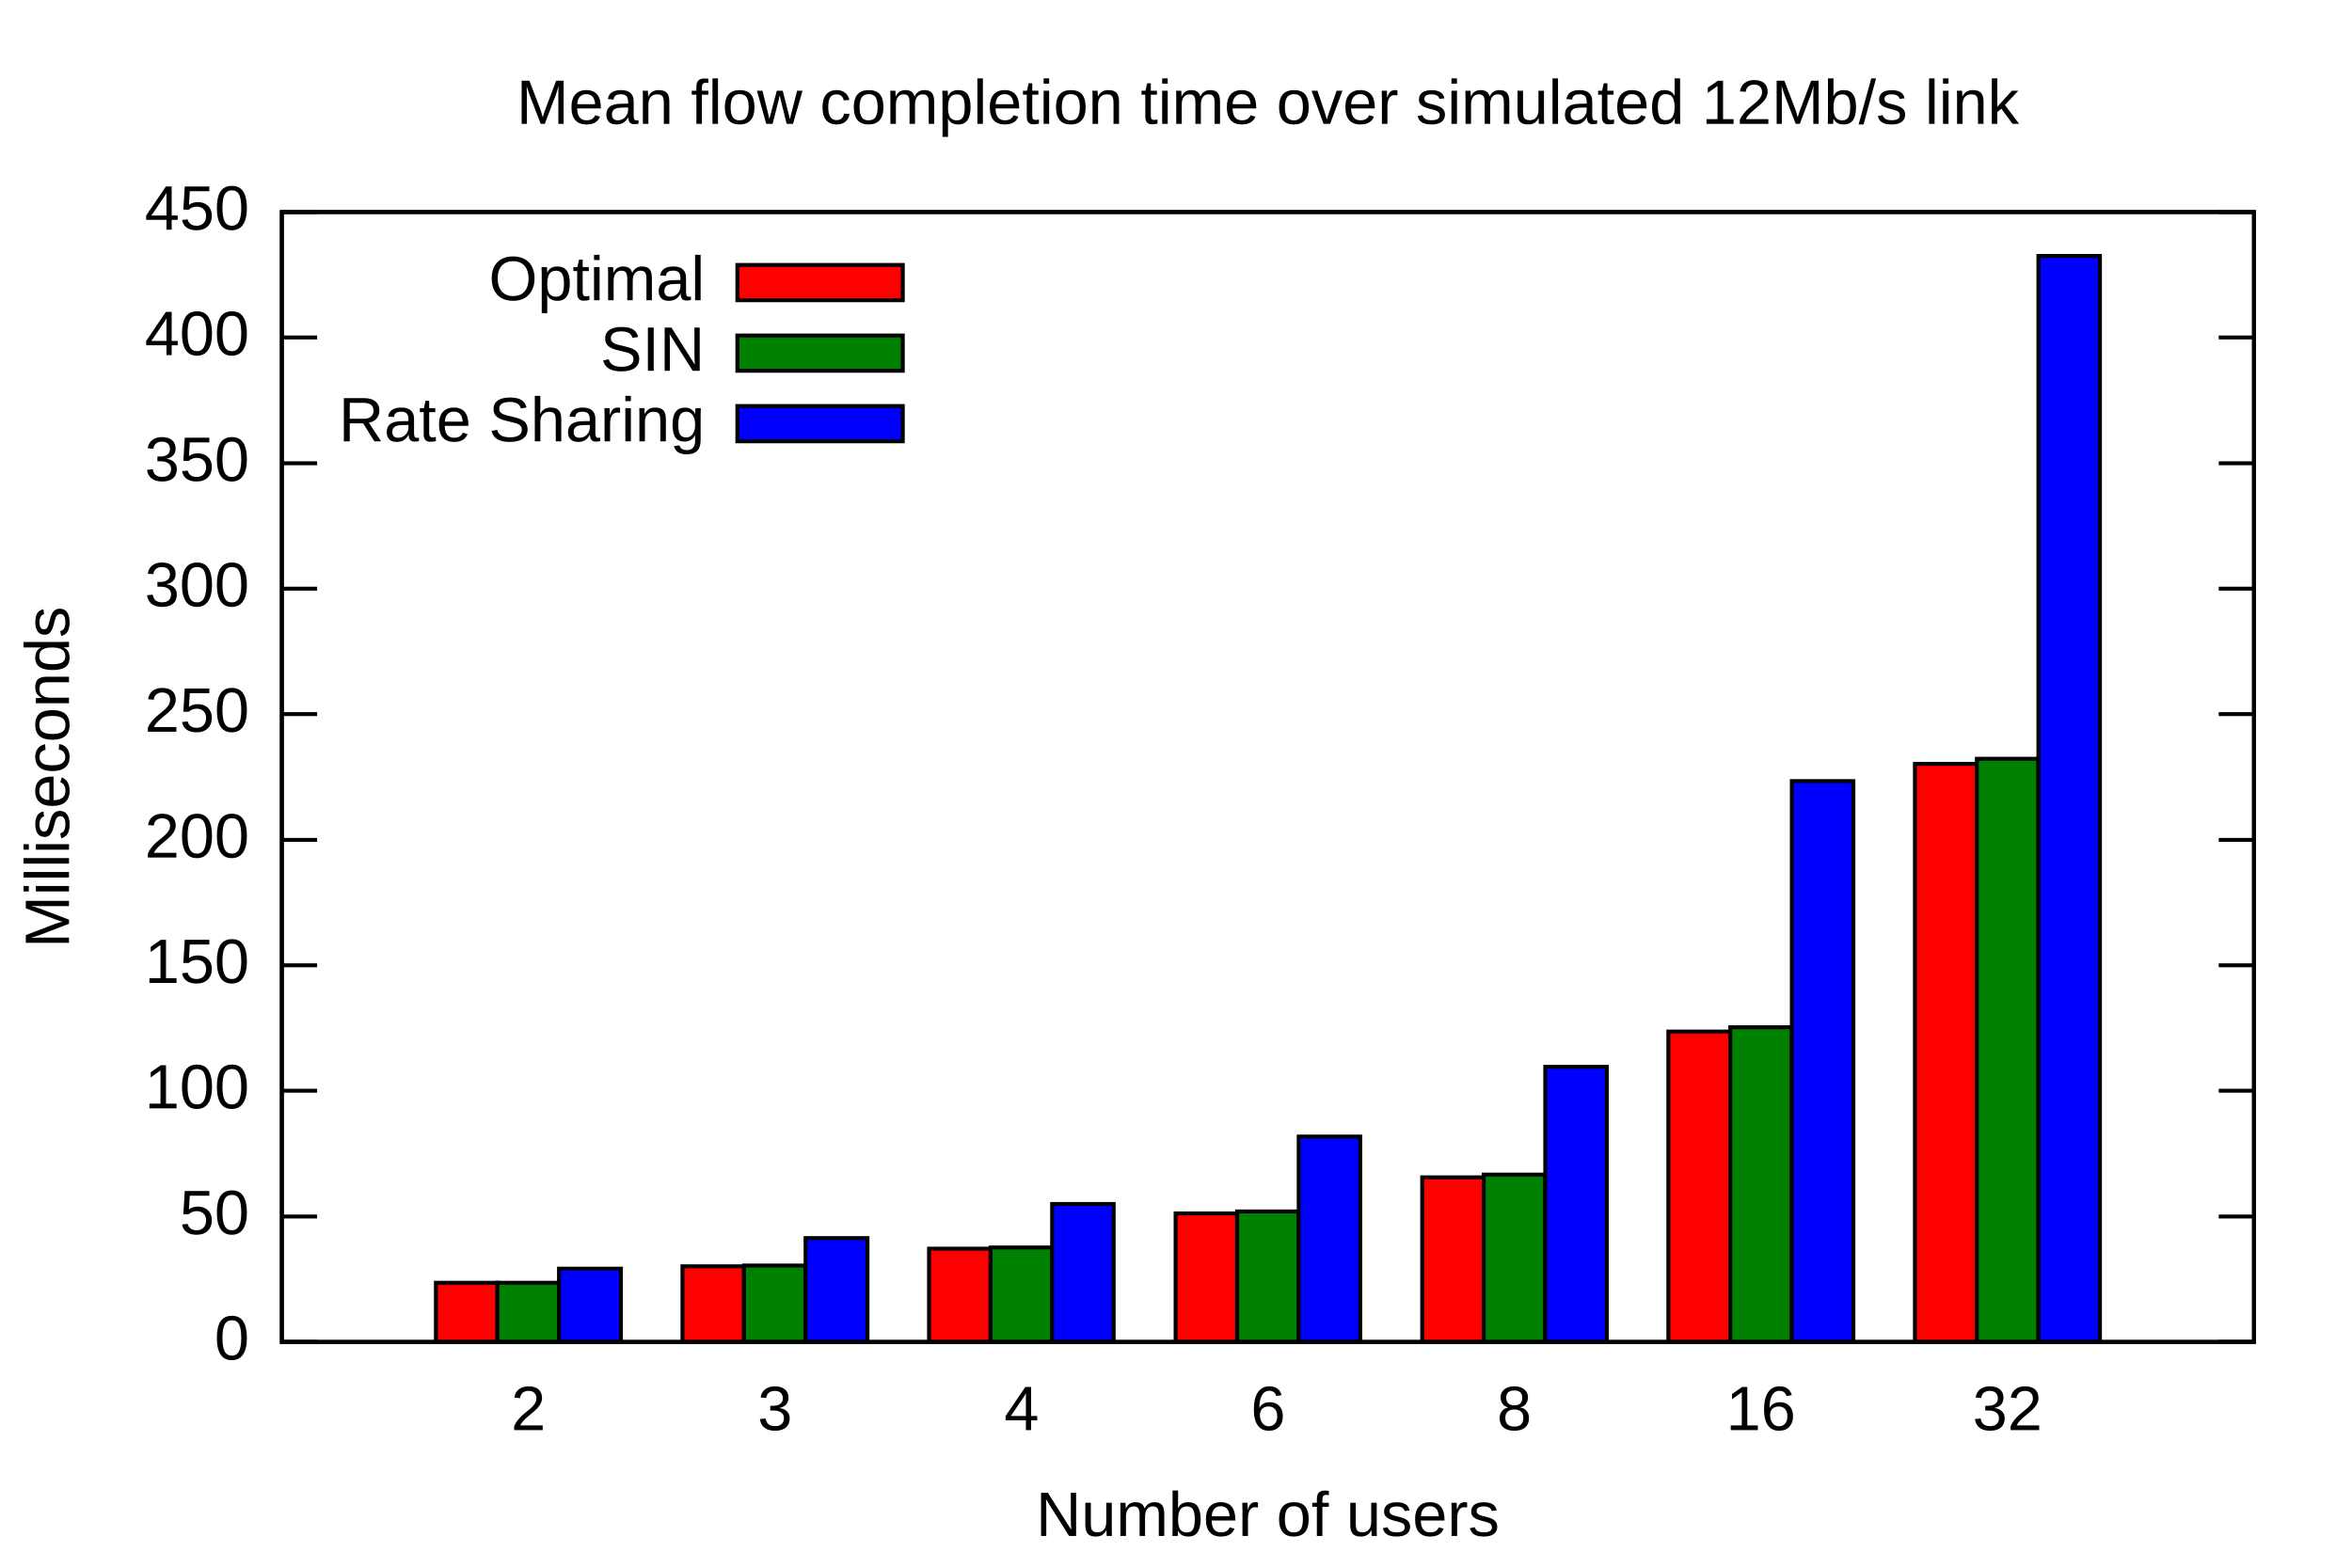
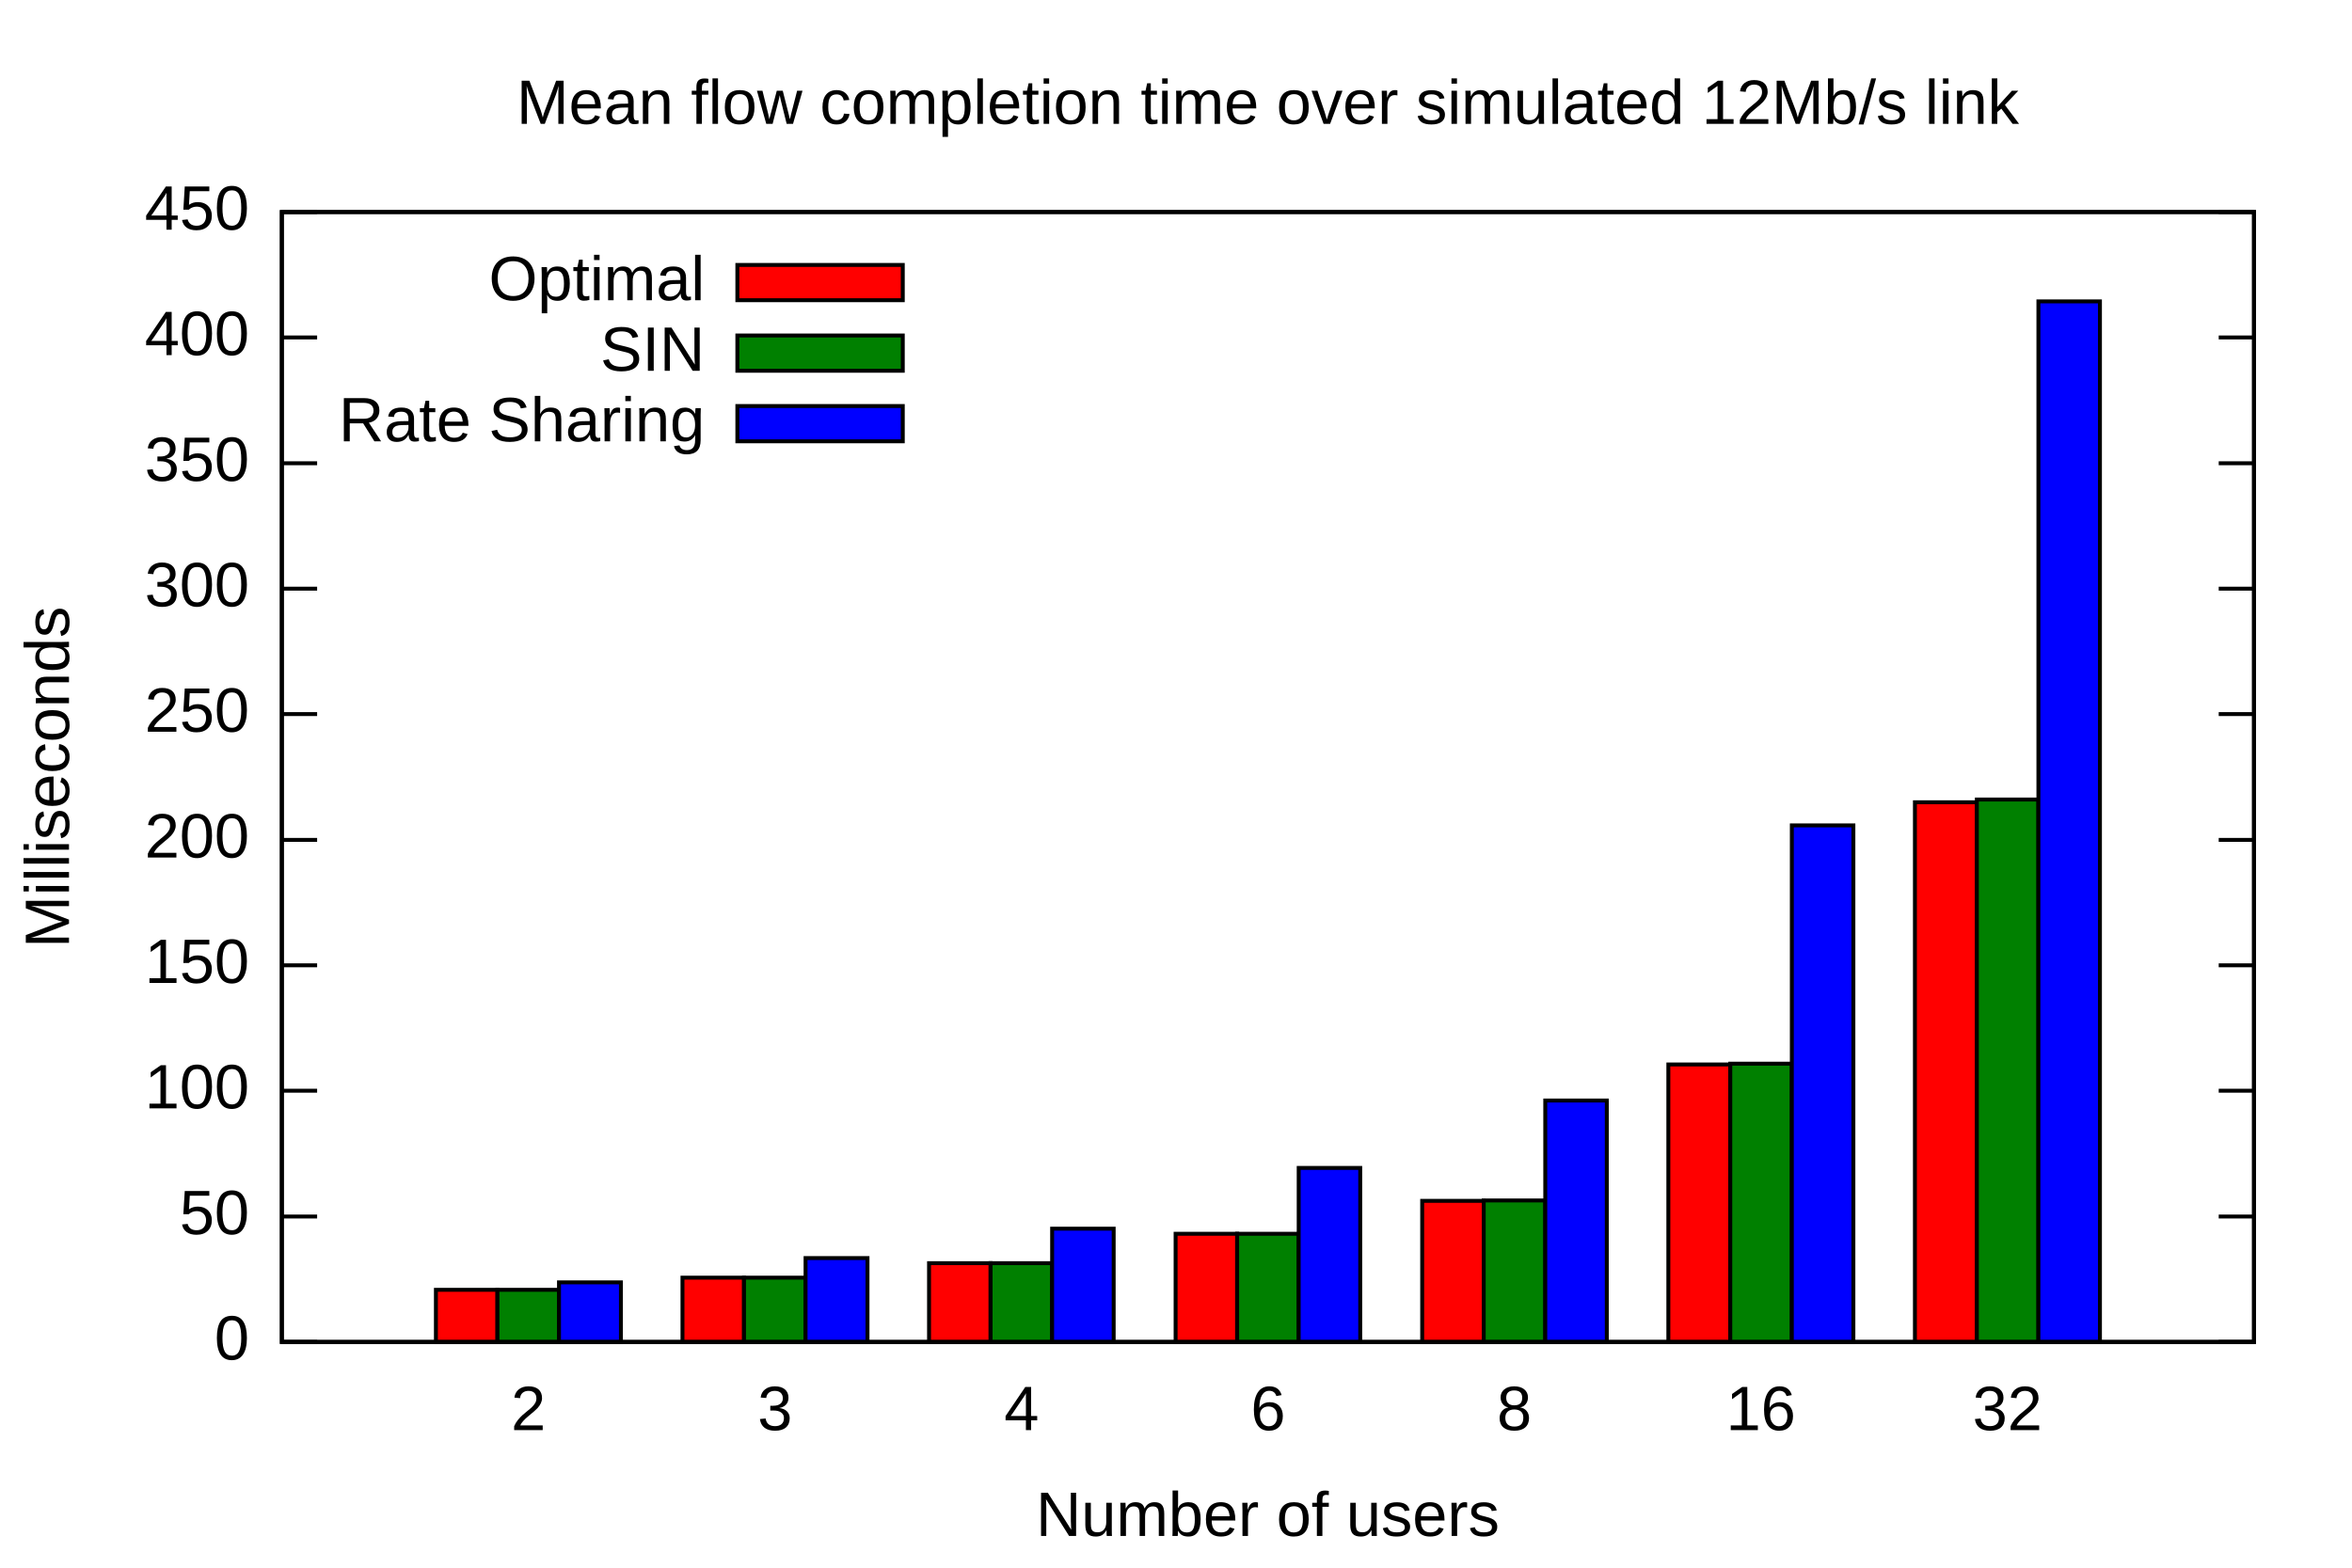
<svg xmlns="http://www.w3.org/2000/svg" xmlns:xlink="http://www.w3.org/1999/xlink" width="600" height="400" viewBox="0 0 600 400">
  <g id="gnuplot_canvas">
    <rect x="0" y="0" width="600" height="400" fill="none" />
    <defs>
      <circle id="gpDot" r="0.5" stroke-width="0.5" />
      <path id="gpPt0" stroke-width="0.222" stroke="currentColor" d="M-1,0 h2 M0,-1 v2" />
      <path id="gpPt1" stroke-width="0.222" stroke="currentColor" d="M-1,-1 L1,1 M1,-1 L-1,1" />
      <path id="gpPt2" stroke-width="0.222" stroke="currentColor" d="M-1,0 L1,0 M0,-1 L0,1 M-1,-1 L1,1 M-1,1 L1,-1" />
      <rect id="gpPt3" stroke-width="0.222" stroke="currentColor" x="-1" y="-1" width="2" height="2" />
      <rect id="gpPt4" stroke-width="0.222" stroke="currentColor" fill="currentColor" x="-1" y="-1" width="2" height="2" />
      <circle id="gpPt5" stroke-width="0.222" stroke="currentColor" cx="0" cy="0" r="1" />
      <use xlink:href="#gpPt5" id="gpPt6" fill="currentColor" stroke="none" />
      <path id="gpPt7" stroke-width="0.222" stroke="currentColor" d="M0,-1.33 L-1.33,0.67 L1.33,0.67 z" />
      <use xlink:href="#gpPt7" id="gpPt8" fill="currentColor" stroke="none" />
      <use xlink:href="#gpPt7" id="gpPt9" stroke="currentColor" transform="rotate(180)" />
      <use xlink:href="#gpPt9" id="gpPt10" fill="currentColor" stroke="none" />
      <use xlink:href="#gpPt3" id="gpPt11" stroke="currentColor" transform="rotate(45)" />
      <use xlink:href="#gpPt11" id="gpPt12" fill="currentColor" stroke="none" />
    </defs>
    <g style="fill:none; color:white; stroke:currentColor; stroke-width:1.00; stroke-linecap:butt; stroke-linejoin:miter">
</g>
    <g style="fill:none; color:black; stroke:currentColor; stroke-width:1.00; stroke-linecap:butt; stroke-linejoin:miter">
      <path stroke="black" d="M71.9,342.4 L80.9,342.4 M575.0,342.4 L566.0,342.4  h0.01" />
      <g transform="translate(63.6,346.9)" style="stroke:none; fill:black; font-family:arial; font-size:12.00pt; text-anchor:end">
        <text> 0</text>
      </g>
      <path stroke="black" d="M71.9,310.4 L80.9,310.4 M575.0,310.4 L566.0,310.4  h0.01" />
      <g transform="translate(63.6,314.9)" style="stroke:none; fill:black; font-family:arial; font-size:12.00pt; text-anchor:end">
        <text> 50</text>
      </g>
      <path stroke="black" d="M71.9,278.3 L80.9,278.3 M575.0,278.3 L566.0,278.3  h0.01" />
      <g transform="translate(63.6,282.8)" style="stroke:none; fill:black; font-family:arial; font-size:12.00pt; text-anchor:end">
        <text> 100</text>
      </g>
      <path stroke="black" d="M71.9,246.3 L80.9,246.3 M575.0,246.3 L566.0,246.3  h0.01" />
      <g transform="translate(63.6,250.8)" style="stroke:none; fill:black; font-family:arial; font-size:12.00pt; text-anchor:end">
        <text> 150</text>
      </g>
      <path stroke="black" d="M71.9,214.3 L80.9,214.3 M575.0,214.3 L566.0,214.3  h0.01" />
      <g transform="translate(63.6,218.8)" style="stroke:none; fill:black; font-family:arial; font-size:12.00pt; text-anchor:end">
        <text> 200</text>
      </g>
      <path stroke="black" d="M71.9,182.2 L80.9,182.2 M575.0,182.2 L566.0,182.2  h0.01" />
      <g transform="translate(63.6,186.7)" style="stroke:none; fill:black; font-family:arial; font-size:12.00pt; text-anchor:end">
        <text> 250</text>
      </g>
      <path stroke="black" d="M71.9,150.2 L80.9,150.2 M575.0,150.2 L566.0,150.2  h0.01" />
      <g transform="translate(63.6,154.7)" style="stroke:none; fill:black; font-family:arial; font-size:12.00pt; text-anchor:end">
        <text> 300</text>
      </g>
      <path stroke="black" d="M71.9,118.2 L80.9,118.2 M575.0,118.2 L566.0,118.2  h0.01" />
      <g transform="translate(63.6,122.7)" style="stroke:none; fill:black; font-family:arial; font-size:12.00pt; text-anchor:end">
        <text> 350</text>
      </g>
      <path stroke="black" d="M71.9,86.1 L80.9,86.1 M575.0,86.1 L566.0,86.1  h0.01" />
      <g transform="translate(63.6,90.6)" style="stroke:none; fill:black; font-family:arial; font-size:12.00pt; text-anchor:end">
        <text> 400</text>
      </g>
      <path stroke="black" d="M71.9,54.1 L80.9,54.1 M575.0,54.1 L566.0,54.1  h0.01" />
      <g transform="translate(63.6,58.6)" style="stroke:none; fill:black; font-family:arial; font-size:12.00pt; text-anchor:end">
        <text> 450</text>
      </g>
      <path stroke="black" d="M134.8,342.4 L134.8,333.4  h0.01" />
      <g transform="translate(134.8,364.9)" style="stroke:none; fill:black; font-family:arial; font-size:12.00pt; text-anchor:middle">
        <text>2</text>
      </g>
      <path stroke="black" d="M197.7,342.4 L197.7,333.4  h0.01" />
      <g transform="translate(197.7,364.9)" style="stroke:none; fill:black; font-family:arial; font-size:12.00pt; text-anchor:middle">
        <text>3</text>
      </g>
      <path stroke="black" d="M260.6,342.4 L260.6,333.4  h0.01" />
      <g transform="translate(260.6,364.9)" style="stroke:none; fill:black; font-family:arial; font-size:12.00pt; text-anchor:middle">
        <text>4</text>
      </g>
      <path stroke="black" d="M323.5,342.4 L323.5,333.4  h0.01" />
      <g transform="translate(323.5,364.9)" style="stroke:none; fill:black; font-family:arial; font-size:12.00pt; text-anchor:middle">
        <text>6</text>
      </g>
      <path stroke="black" d="M386.3,342.4 L386.3,333.4  h0.01" />
      <g transform="translate(386.3,364.9)" style="stroke:none; fill:black; font-family:arial; font-size:12.00pt; text-anchor:middle">
        <text>8</text>
      </g>
      <path stroke="black" d="M449.2,342.4 L449.2,333.4  h0.01" />
      <g transform="translate(449.2,364.9)" style="stroke:none; fill:black; font-family:arial; font-size:12.00pt; text-anchor:middle">
        <text>16</text>
      </g>
      <path stroke="black" d="M512.1,342.4 L512.1,333.4  h0.01" />
      <g transform="translate(512.1,364.9)" style="stroke:none; fill:black; font-family:arial; font-size:12.00pt; text-anchor:middle">
        <text>32</text>
      </g>
      <path stroke="black" d="M71.9,54.1 L71.9,342.4 L575.0,342.4 L575.0,54.1 L71.9,54.1 Z  h0.01" />
      <g transform="translate(17.6,198.3) rotate(270)" style="stroke:none; fill:black; font-family:arial; font-size:12.00pt; text-anchor:middle">
        <text>Milliseconds</text>
      </g>
      <g transform="translate(323.4,391.9)" style="stroke:none; fill:black; font-family:arial; font-size:12.00pt; text-anchor:middle">
        <text>Number of users</text>
      </g>
      <g transform="translate(323.4,31.6)" style="stroke:none; fill:black; font-family:arial; font-size:12.00pt; text-anchor:middle">
        <text>Mean flow completion time over simulated 12Mb/s link</text>
      </g>
    </g>
    <g id="delay_ratio_plot_1">
      <g style="fill:none; color:red; stroke:currentColor; stroke-width:1.00; stroke-linecap:butt; stroke-linejoin:miter">
        <g transform="translate(179.8,76.6)" style="stroke:none; fill:black; font-family:arial; font-size:12.00pt; text-anchor:end">
          <text>Optimal</text>
        </g>
        <g style="stroke:none; shape-rendering:crispEdges">
          <polygon fill="currentColor" points="188.1,76.6 230.3,76.6 230.3,67.6 188.1,67.6 " />
        </g>
        <path stroke="black" d="M188.1,76.6 L230.3,76.6 L230.3,67.6 L188.1,67.6 L188.1,76.6 Z  h0.01" />
        <g style="stroke:none; shape-rendering:crispEdges">
-           <polygon fill="currentColor" points="111.2,342.4 127.0,342.4 127.0,327.2 111.2,327.2 " />
-         </g>
-         <path stroke="black" d="M111.2,342.4 L111.2,327.3 L126.9,327.3 L126.9,342.4 L111.2,342.4 Z  h0.01" />
-         <g style="stroke:none; shape-rendering:crispEdges">
-           <polygon fill="currentColor" points="174.1,342.4 189.9,342.4 189.9,323.0 174.1,323.0 " />
-         </g>
-         <path stroke="black" d="M174.1,342.4 L174.1,323.1 L189.8,323.1 L189.8,342.4 L174.1,342.4 Z  h0.01" />
-         <g style="stroke:none; shape-rendering:crispEdges">
-           <polygon fill="currentColor" points="237.0,342.4 252.8,342.4 252.8,318.5 237.0,318.5 " />
-         </g>
-         <path stroke="black" d="M237.0,342.4 L237.0,318.6 L252.7,318.6 L252.7,342.4 L237.0,342.4 Z  h0.01" />
-         <g style="stroke:none; shape-rendering:crispEdges">
-           <polygon fill="currentColor" points="299.9,342.4 315.7,342.4 315.7,309.5 299.9,309.5 " />
-         </g>
-         <path stroke="black" d="M299.9,342.4 L299.9,309.6 L315.6,309.6 L315.6,342.4 L299.9,342.4 Z  h0.01" />
-         <g style="stroke:none; shape-rendering:crispEdges">
-           <polygon fill="currentColor" points="362.8,342.4 378.6,342.4 378.6,300.3 362.8,300.3 " />
-         </g>
-         <path stroke="black" d="M362.8,342.4 L362.8,300.4 L378.5,300.4 L378.5,342.4 L362.8,342.4 Z  h0.01" />
-         <g style="stroke:none; shape-rendering:crispEdges">
-           <polygon fill="currentColor" points="425.6,342.4 441.5,342.4 441.5,263.1 425.6,263.1 " />
-         </g>
-         <path stroke="black" d="M425.6,342.4 L425.6,263.2 L441.4,263.2 L441.4,342.4 L425.6,342.4 Z  h0.01" />
-         <g style="stroke:none; shape-rendering:crispEdges">
-           <polygon fill="currentColor" points="488.5,342.4 504.4,342.4 504.4,194.8 488.5,194.8 " />
-         </g>
-         <path stroke="black" d="M488.5,342.4 L488.5,194.9 L504.3,194.9 L504.3,342.4 L488.5,342.4 Z  h0.01" />
+           <polygon fill="currentColor" points="111.2,342.4 127.0,342.4 127.0,329.0 111.2,329.0 " />
+         </g>
+         <path stroke="black" d="M111.2,342.4 L111.2,329.1 L126.9,329.1 L126.9,342.4 L111.2,342.4 Z  h0.01" />
+         <g style="stroke:none; shape-rendering:crispEdges">
+           <polygon fill="currentColor" points="174.1,342.4 189.9,342.4 189.9,325.9 174.1,325.9 " />
+         </g>
+         <path stroke="black" d="M174.1,342.4 L174.1,326.0 L189.8,326.0 L189.8,342.4 L174.1,342.4 Z  h0.01" />
+         <g style="stroke:none; shape-rendering:crispEdges">
+           <polygon fill="currentColor" points="237.0,342.4 252.8,342.4 252.8,322.2 237.0,322.2 " />
+         </g>
+         <path stroke="black" d="M237.0,342.4 L237.0,322.3 L252.7,322.3 L252.7,342.4 L237.0,342.4 Z  h0.01" />
+         <g style="stroke:none; shape-rendering:crispEdges">
+           <polygon fill="currentColor" points="299.9,342.4 315.7,342.4 315.7,314.7 299.9,314.7 " />
+         </g>
+         <path stroke="black" d="M299.9,342.4 L299.9,314.8 L315.6,314.8 L315.6,342.4 L299.9,342.4 Z  h0.01" />
+         <g style="stroke:none; shape-rendering:crispEdges">
+           <polygon fill="currentColor" points="362.8,342.4 378.6,342.4 378.6,306.3 362.8,306.3 " />
+         </g>
+         <path stroke="black" d="M362.8,342.4 L362.8,306.4 L378.5,306.4 L378.5,342.4 L362.8,342.4 Z  h0.01" />
+         <g style="stroke:none; shape-rendering:crispEdges">
+           <polygon fill="currentColor" points="425.6,342.4 441.5,342.4 441.5,271.5 425.6,271.5 " />
+         </g>
+         <path stroke="black" d="M425.6,342.4 L425.6,271.6 L441.4,271.6 L441.4,342.4 L425.6,342.4 Z  h0.01" />
+         <g style="stroke:none; shape-rendering:crispEdges">
+           <polygon fill="currentColor" points="488.5,342.4 504.4,342.4 504.4,204.6 488.5,204.6 " />
+         </g>
+         <path stroke="black" d="M488.5,342.4 L488.5,204.7 L504.3,204.7 L504.3,342.4 L488.5,342.4 Z  h0.01" />
      </g>
    </g>
    <g id="delay_ratio_plot_2">
      <g style="fill:none; color:green; stroke:currentColor; stroke-width:1.00; stroke-linecap:butt; stroke-linejoin:miter">
        <g transform="translate(179.8,94.6)" style="stroke:none; fill:black; font-family:arial; font-size:12.00pt; text-anchor:end">
          <text>SIN</text>
        </g>
        <g style="stroke:none; shape-rendering:crispEdges">
          <polygon fill="currentColor" points="188.1,94.6 230.3,94.6 230.3,85.6 188.1,85.6 " />
        </g>
        <path stroke="black" d="M188.1,94.6 L230.3,94.6 L230.3,85.6 L188.1,85.6 L188.1,94.6 Z  h0.01" />
        <g style="stroke:none; shape-rendering:crispEdges">
-           <polygon fill="currentColor" points="126.9,342.4 142.7,342.4 142.7,327.2 126.9,327.2 " />
-         </g>
-         <path stroke="black" d="M126.9,342.4 L126.9,327.3 L142.6,327.3 L142.6,342.4 L126.9,342.4 Z  h0.01" />
-         <g style="stroke:none; shape-rendering:crispEdges">
-           <polygon fill="currentColor" points="189.8,342.4 205.6,342.4 205.6,322.8 189.8,322.8 " />
-         </g>
-         <path stroke="black" d="M189.8,342.4 L189.8,322.9 L205.5,322.9 L205.5,342.4 L189.8,342.4 Z  h0.01" />
-         <g style="stroke:none; shape-rendering:crispEdges">
-           <polygon fill="currentColor" points="252.7,342.4 268.5,342.4 268.5,318.2 252.7,318.2 " />
-         </g>
-         <path stroke="black" d="M252.7,342.4 L252.7,318.3 L268.4,318.3 L268.4,342.4 L252.7,342.4 Z  h0.01" />
-         <g style="stroke:none; shape-rendering:crispEdges">
-           <polygon fill="currentColor" points="315.6,342.4 331.4,342.4 331.4,309.0 315.6,309.0 " />
-         </g>
-         <path stroke="black" d="M315.6,342.4 L315.6,309.1 L331.3,309.1 L331.3,342.4 L315.6,342.4 Z  h0.01" />
-         <g style="stroke:none; shape-rendering:crispEdges">
-           <polygon fill="currentColor" points="378.5,342.4 394.3,342.4 394.3,299.6 378.5,299.6 " />
-         </g>
-         <path stroke="black" d="M378.5,342.4 L378.5,299.7 L394.2,299.7 L394.2,342.4 L378.5,342.4 Z  h0.01" />
-         <g style="stroke:none; shape-rendering:crispEdges">
-           <polygon fill="currentColor" points="441.4,342.4 457.2,342.4 457.2,262.0 441.4,262.0 " />
-         </g>
-         <path stroke="black" d="M441.4,342.4 L441.4,262.1 L457.1,262.1 L457.1,342.4 L441.4,342.4 Z  h0.01" />
-         <g style="stroke:none; shape-rendering:crispEdges">
-           <polygon fill="currentColor" points="504.3,342.4 520.1,342.4 520.1,193.5 504.3,193.5 " />
-         </g>
-         <path stroke="black" d="M504.3,342.4 L504.3,193.6 L520.0,193.6 L520.0,342.4 L504.3,342.4 Z  h0.01" />
+           <polygon fill="currentColor" points="126.9,342.4 142.7,342.4 142.7,329.0 126.9,329.0 " />
+         </g>
+         <path stroke="black" d="M126.9,342.4 L126.9,329.1 L142.6,329.1 L142.6,342.4 L126.9,342.4 Z  h0.01" />
+         <g style="stroke:none; shape-rendering:crispEdges">
+           <polygon fill="currentColor" points="189.8,342.4 205.6,342.4 205.6,325.9 189.8,325.9 " />
+         </g>
+         <path stroke="black" d="M189.8,342.4 L189.8,326.0 L205.5,326.0 L205.5,342.4 L189.8,342.4 Z  h0.01" />
+         <g style="stroke:none; shape-rendering:crispEdges">
+           <polygon fill="currentColor" points="252.7,342.4 268.5,342.4 268.5,322.2 252.7,322.2 " />
+         </g>
+         <path stroke="black" d="M252.7,342.4 L252.7,322.3 L268.4,322.3 L268.4,342.4 L252.7,342.4 Z  h0.01" />
+         <g style="stroke:none; shape-rendering:crispEdges">
+           <polygon fill="currentColor" points="315.6,342.4 331.4,342.4 331.4,314.7 315.6,314.7 " />
+         </g>
+         <path stroke="black" d="M315.6,342.4 L315.6,314.8 L331.3,314.8 L331.3,342.4 L315.6,342.4 Z  h0.01" />
+         <g style="stroke:none; shape-rendering:crispEdges">
+           <polygon fill="currentColor" points="378.5,342.4 394.3,342.4 394.3,306.2 378.5,306.2 " />
+         </g>
+         <path stroke="black" d="M378.5,342.4 L378.5,306.3 L394.2,306.3 L394.2,342.4 L378.5,342.4 Z  h0.01" />
+         <g style="stroke:none; shape-rendering:crispEdges">
+           <polygon fill="currentColor" points="441.4,342.4 457.2,342.4 457.2,271.3 441.4,271.3 " />
+         </g>
+         <path stroke="black" d="M441.4,342.4 L441.4,271.4 L457.1,271.4 L457.1,342.4 L441.4,342.4 Z  h0.01" />
+         <g style="stroke:none; shape-rendering:crispEdges">
+           <polygon fill="currentColor" points="504.3,342.4 520.1,342.4 520.1,203.9 504.3,203.9 " />
+         </g>
+         <path stroke="black" d="M504.3,342.4 L504.3,204.0 L520.0,204.0 L520.0,342.4 L504.3,342.4 Z  h0.01" />
      </g>
    </g>
    <g id="delay_ratio_plot_3">
      <g style="fill:none; color:blue; stroke:currentColor; stroke-width:1.00; stroke-linecap:butt; stroke-linejoin:miter">
        <g transform="translate(179.8,112.6)" style="stroke:none; fill:black; font-family:arial; font-size:12.00pt; text-anchor:end">
          <text>Rate Sharing</text>
        </g>
        <g style="stroke:none; shape-rendering:crispEdges">
          <polygon fill="currentColor" points="188.1,112.6 230.3,112.6 230.3,103.6 188.1,103.6 " />
        </g>
        <path stroke="black" d="M188.1,112.6 L230.3,112.6 L230.3,103.6 L188.1,103.6 L188.1,112.6 Z  h0.01" />
        <g style="stroke:none; shape-rendering:crispEdges">
-           <polygon fill="currentColor" points="142.6,342.4 158.5,342.4 158.5,323.6 142.6,323.6 " />
-         </g>
-         <path stroke="black" d="M142.6,342.4 L142.6,323.7 L158.4,323.7 L158.4,342.4 L142.6,342.4 Z  h0.01" />
-         <g style="stroke:none; shape-rendering:crispEdges">
-           <polygon fill="currentColor" points="205.5,342.4 221.4,342.4 221.4,315.8 205.5,315.8 " />
-         </g>
-         <path stroke="black" d="M205.5,342.4 L205.5,315.9 L221.3,315.9 L221.3,342.4 L205.5,342.4 Z  h0.01" />
-         <g style="stroke:none; shape-rendering:crispEdges">
-           <polygon fill="currentColor" points="268.4,342.4 284.2,342.4 284.2,307.1 268.4,307.1 " />
-         </g>
-         <path stroke="black" d="M268.4,342.4 L268.4,307.2 L284.1,307.2 L284.1,342.4 L268.4,342.4 Z  h0.01" />
-         <g style="stroke:none; shape-rendering:crispEdges">
-           <polygon fill="currentColor" points="331.3,342.4 347.1,342.4 347.1,289.9 331.3,289.9 " />
-         </g>
-         <path stroke="black" d="M331.3,342.4 L331.3,290.0 L347.0,290.0 L347.0,342.4 L331.3,342.4 Z  h0.01" />
-         <g style="stroke:none; shape-rendering:crispEdges">
-           <polygon fill="currentColor" points="394.2,342.4 410.0,342.4 410.0,272.1 394.2,272.1 " />
-         </g>
-         <path stroke="black" d="M394.2,342.4 L394.2,272.2 L409.9,272.2 L409.9,342.4 L394.2,342.4 Z  h0.01" />
-         <g style="stroke:none; shape-rendering:crispEdges">
-           <polygon fill="currentColor" points="457.1,342.4 472.9,342.4 472.9,199.2 457.1,199.2 " />
-         </g>
-         <path stroke="black" d="M457.1,342.4 L457.1,199.3 L472.8,199.3 L472.8,342.4 L457.1,342.4 Z  h0.01" />
-         <g style="stroke:none; shape-rendering:crispEdges">
-           <polygon fill="currentColor" points="520.0,342.4 535.8,342.4 535.8,65.2 520.0,65.2 " />
-         </g>
-         <path stroke="black" d="M520.0,342.4 L520.0,65.3 L535.7,65.3 L535.7,342.4 L520.0,342.4 Z  h0.01" />
+           <polygon fill="currentColor" points="142.6,342.4 158.5,342.4 158.5,327.1 142.6,327.1 " />
+         </g>
+         <path stroke="black" d="M142.6,342.4 L142.6,327.2 L158.4,327.2 L158.4,342.4 L142.6,342.4 Z  h0.01" />
+         <g style="stroke:none; shape-rendering:crispEdges">
+           <polygon fill="currentColor" points="205.5,342.4 221.4,342.4 221.4,320.9 205.5,320.9 " />
+         </g>
+         <path stroke="black" d="M205.5,342.4 L205.5,321.0 L221.3,321.0 L221.3,342.4 L205.5,342.4 Z  h0.01" />
+         <g style="stroke:none; shape-rendering:crispEdges">
+           <polygon fill="currentColor" points="268.4,342.4 284.2,342.4 284.2,313.4 268.4,313.4 " />
+         </g>
+         <path stroke="black" d="M268.4,342.4 L268.4,313.5 L284.1,313.5 L284.1,342.4 L268.4,342.4 Z  h0.01" />
+         <g style="stroke:none; shape-rendering:crispEdges">
+           <polygon fill="currentColor" points="331.3,342.4 347.1,342.4 347.1,297.9 331.3,297.9 " />
+         </g>
+         <path stroke="black" d="M331.3,342.4 L331.3,298.0 L347.0,298.0 L347.0,342.4 L331.3,342.4 Z  h0.01" />
+         <g style="stroke:none; shape-rendering:crispEdges">
+           <polygon fill="currentColor" points="394.2,342.4 410.0,342.4 410.0,280.7 394.2,280.7 " />
+         </g>
+         <path stroke="black" d="M394.2,342.4 L394.2,280.8 L409.9,280.8 L409.9,342.4 L394.2,342.4 Z  h0.01" />
+         <g style="stroke:none; shape-rendering:crispEdges">
+           <polygon fill="currentColor" points="457.1,342.4 472.9,342.4 472.9,210.5 457.1,210.5 " />
+         </g>
+         <path stroke="black" d="M457.1,342.4 L457.1,210.6 L472.8,210.6 L472.8,342.4 L457.1,342.4 Z  h0.01" />
+         <g style="stroke:none; shape-rendering:crispEdges">
+           <polygon fill="currentColor" points="520.0,342.4 535.8,342.4 535.8,76.8 520.0,76.8 " />
+         </g>
+         <path stroke="black" d="M520.0,342.4 L520.0,76.9 L535.7,76.9 L535.7,342.4 L520.0,342.4 Z  h0.01" />
      </g>
    </g>
    <g style="fill:none; color:black; stroke:currentColor; stroke-width:1.00; stroke-linecap:butt; stroke-linejoin:miter">
      <path stroke="black" d="M71.9,54.1 L71.9,342.4 L575.0,342.4 L575.0,54.1 L71.9,54.1 Z  h0.01" />
    </g>
  </g>
</svg>
